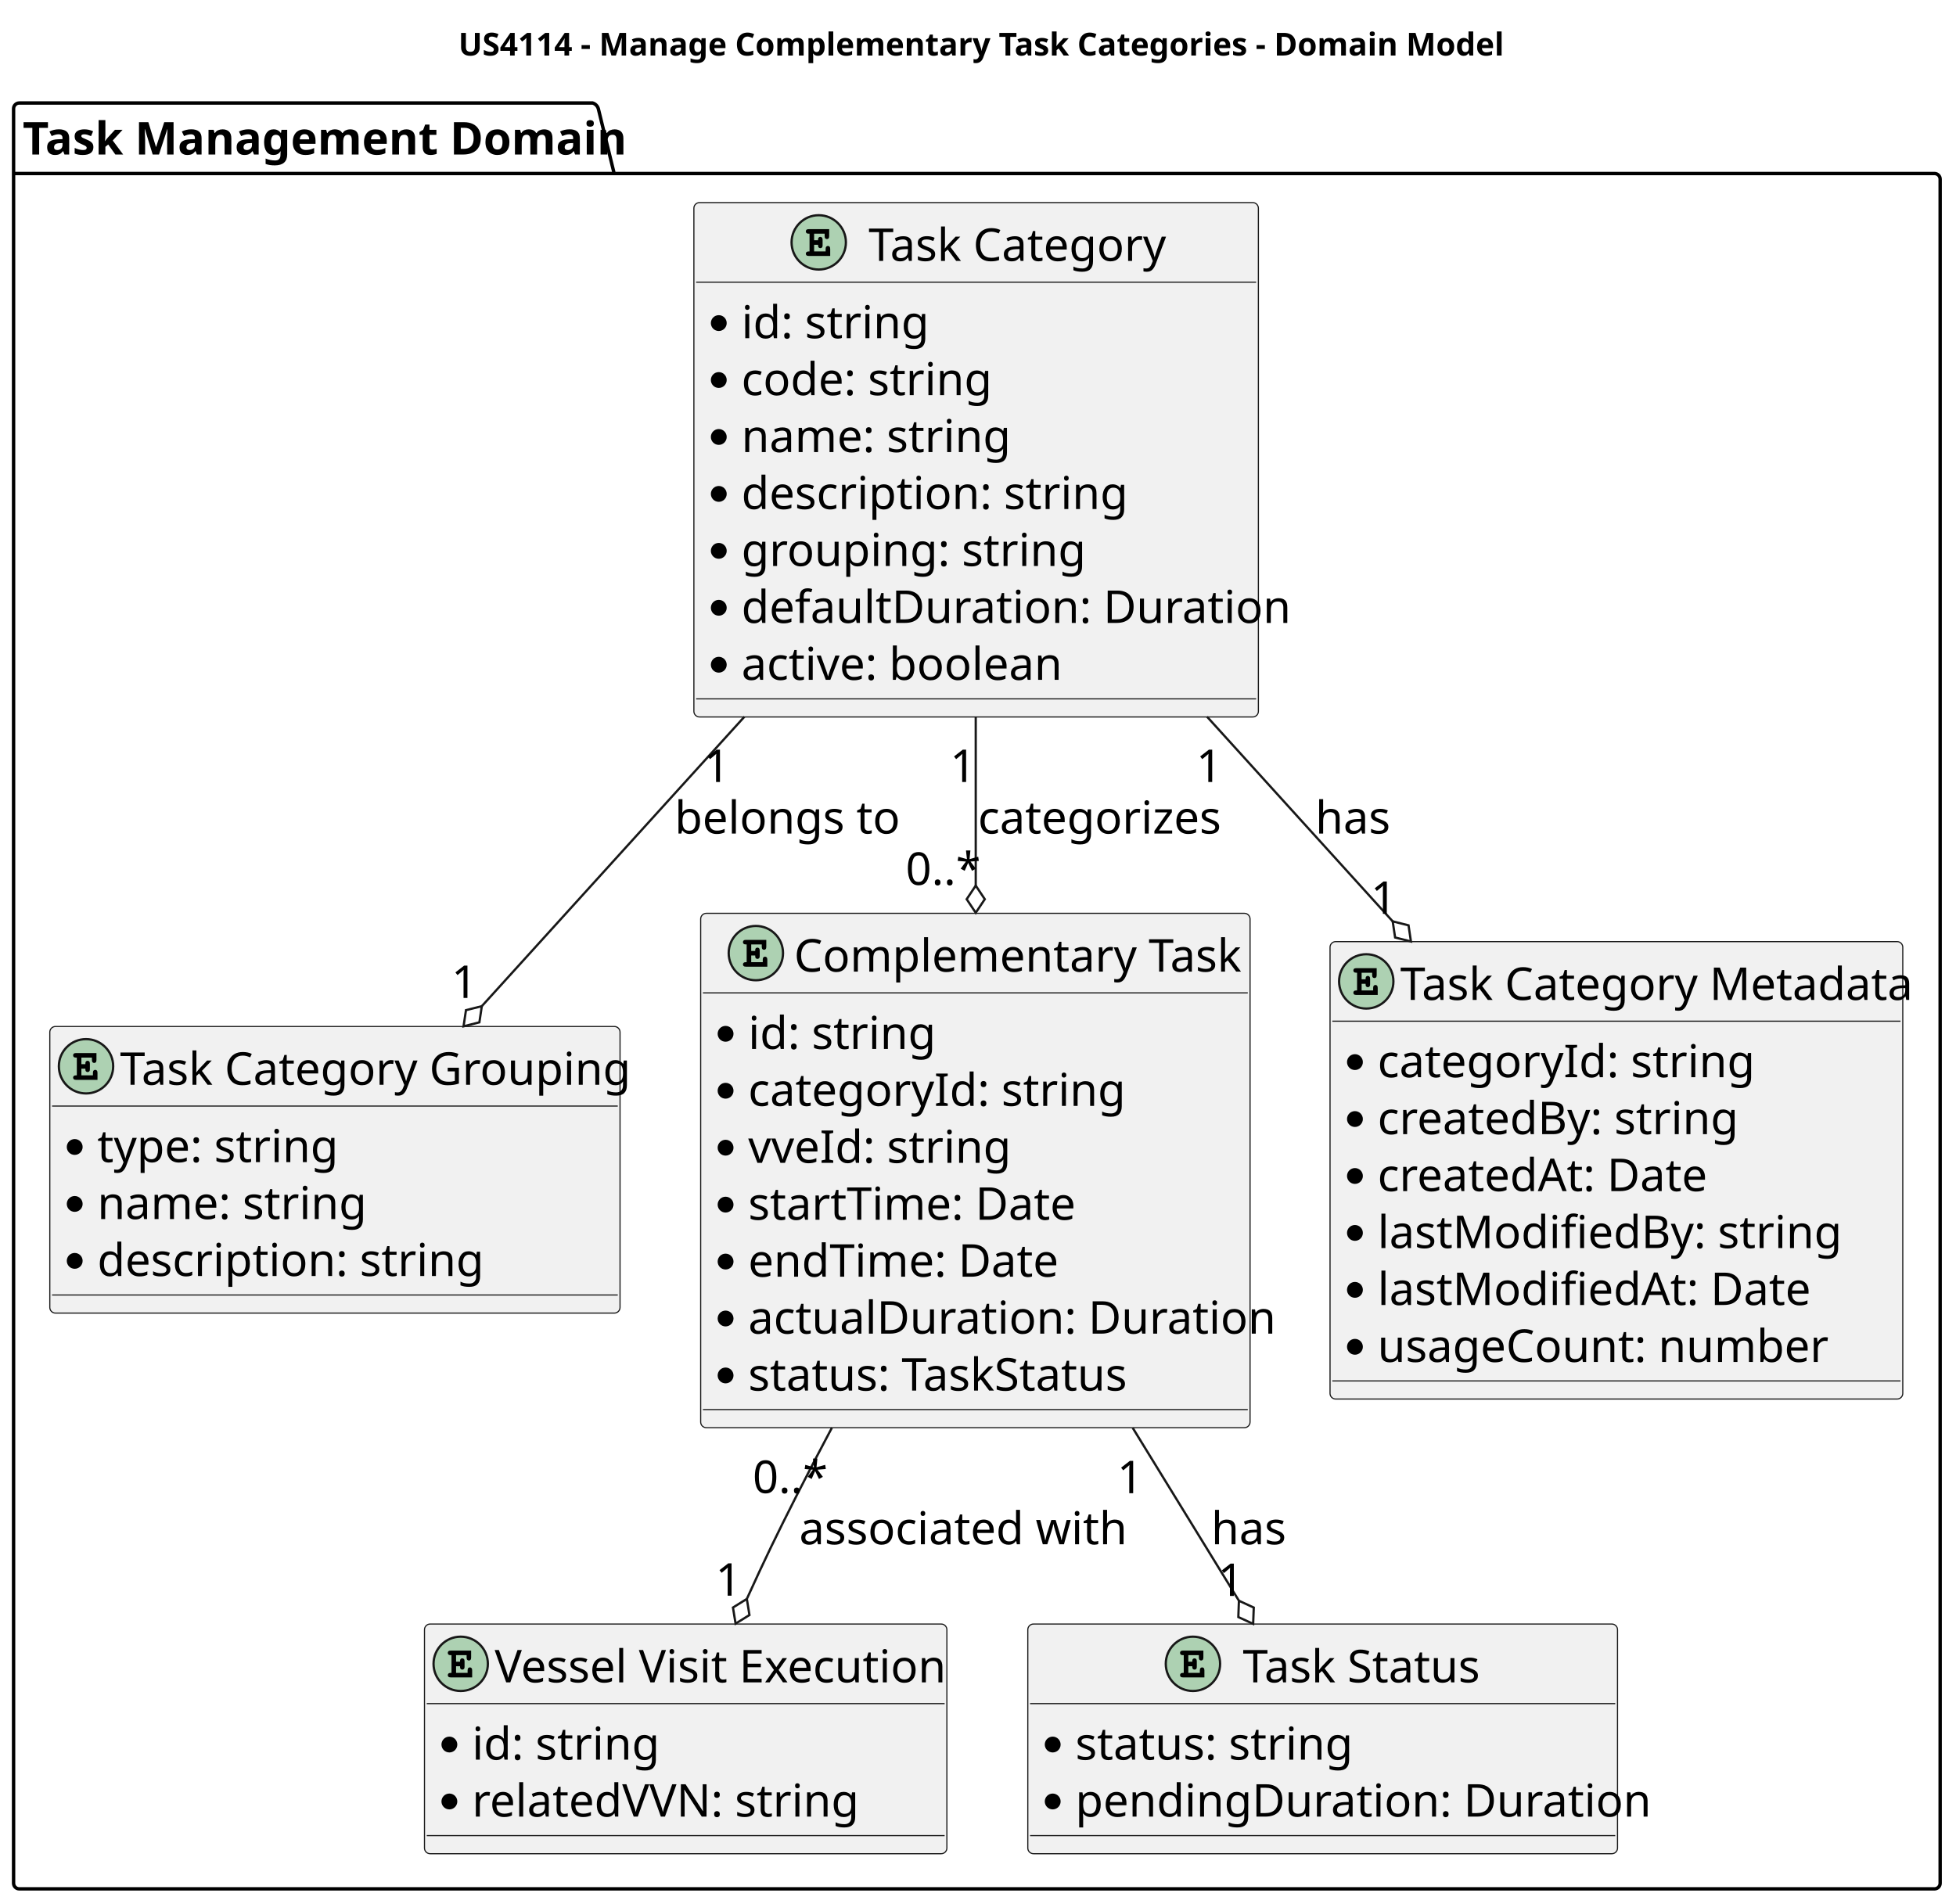
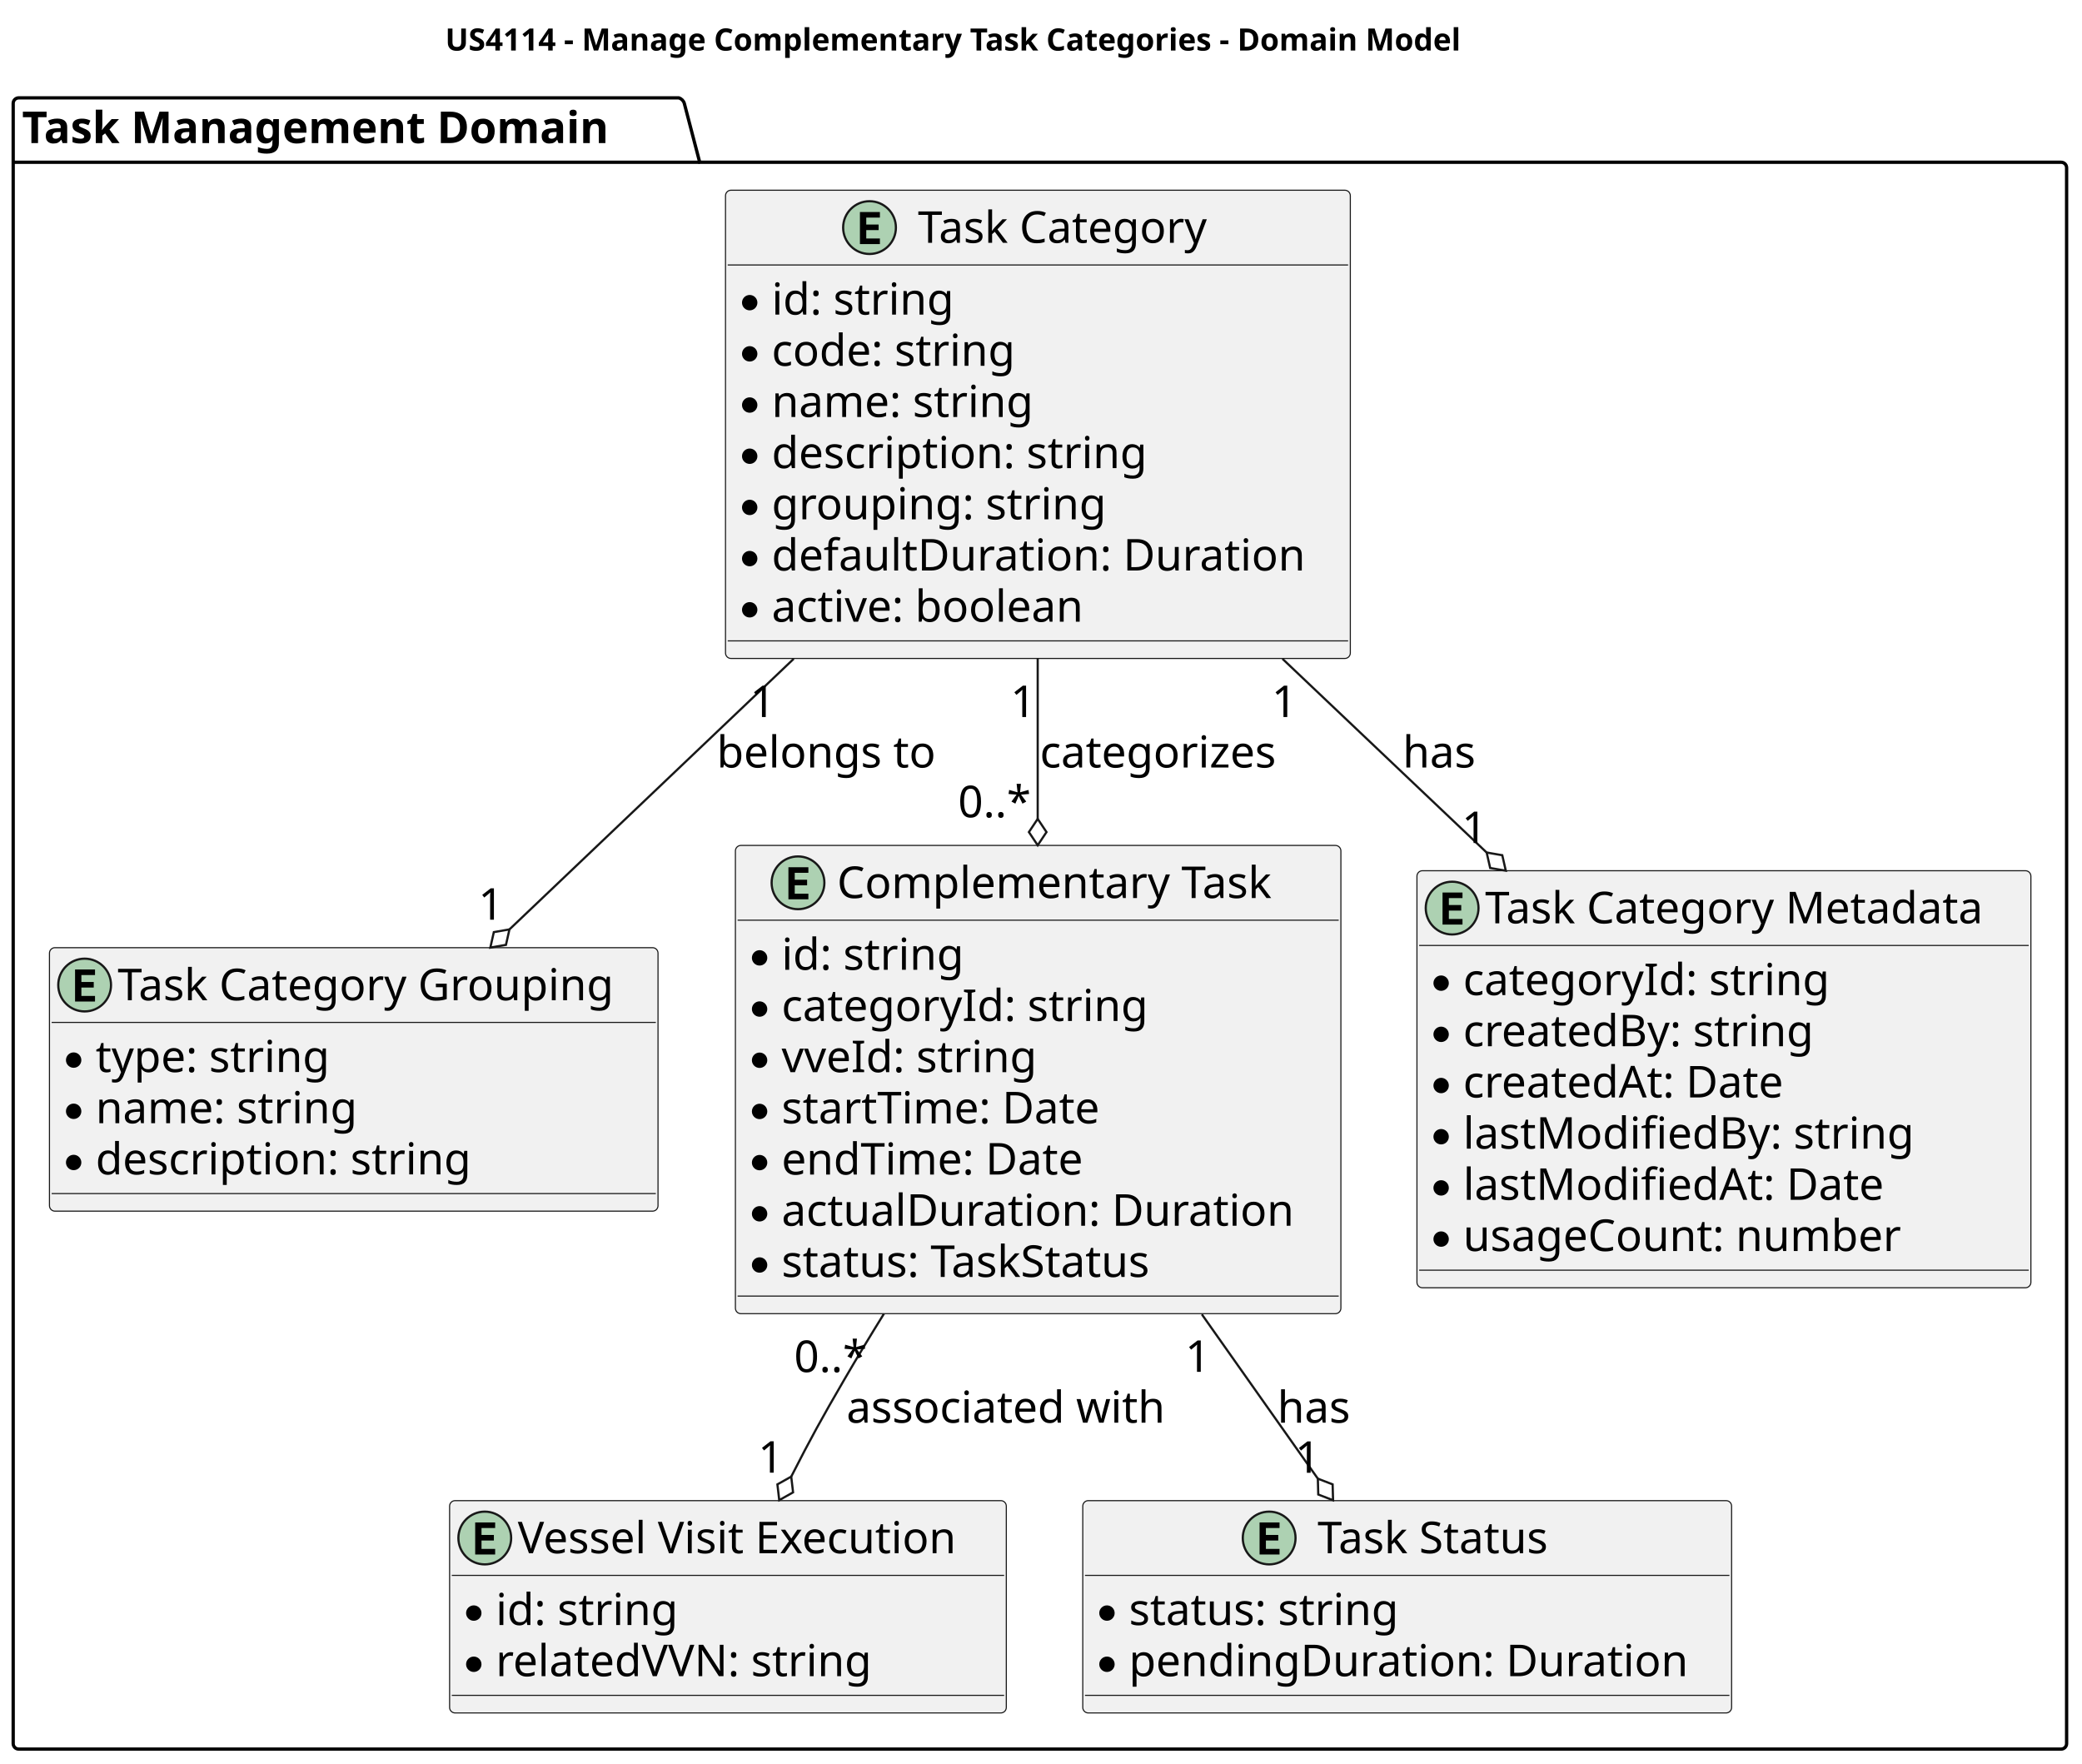
- <svg xmlns="http://www.w3.org/2000/svg" contentStyleType="text/css" data-diagram-type="CLASS" height="841px" preserveAspectRatio="none" style="width:864px;height:841px;background:#FFFFFF;" version="1.1" viewBox="0 0 864 841" width="864px" zoomAndPan="magnify">
+ <svg xmlns="http://www.w3.org/2000/svg" contentStyleType="text/css" data-diagram-type="CLASS" height="802px" preserveAspectRatio="none" style="width:947px;height:802px;background:#FFFFFF;" version="1.1" viewBox="0 0 947 802" width="947px" zoomAndPan="magnify">
  <defs />
  <g>
-     <text fill="#000000" font-family="sans-serif" font-size="14" font-weight="bold" lengthAdjust="spacing" textLength="445.013" x="202.494" y="24.533">US4114 - Manage Complementary Task Categories - Domain Model</text>
+     <text fill="#000000" font-family="sans-serif" font-size="14" font-weight="bold" lengthAdjust="spacing" textLength="527.981" x="202.51" y="22.995">US4114 - Manage Complementary Task Categories - Domain Model</text>
    <g class="cluster" data-entity="Task Management Domain" data-source-line="3" data-uid="ent0002" id="cluster_Task Management Domain">
-       <path d="M8.5,45.504 L261.785,45.504 A3.75,3.75 0 0 1 264.285,48.004 L271.285,76.66 L854.5,76.66 A2.5,2.5 0 0 1 857,79.16 L857,832.004 A2.5,2.5 0 0 1 854.5,834.504 L8.5,834.504 A2.5,2.5 0 0 1 6,832.004 L6,48.004 A2.5,2.5 0 0 1 8.5,45.504" fill="none" style="stroke:#000000;stroke-width:1.5;" />
-       <line style="stroke:#000000;stroke-width:1.5;" x1="6" x2="271.285" y1="76.66" y2="76.66" />
-       <text fill="#000000" font-family="sans-serif" font-size="20" font-weight="bold" lengthAdjust="spacing" textLength="252.285" x="10" y="68.266">Task Management Domain</text>
+       <path d="M8.5,44.514 L308.758,44.514 A3.75,3.75 0 0 1 311.258,47.014 L318.258,73.795 L937.5,73.795 A2.5,2.5 0 0 1 940,76.295 L940,793.014 A2.5,2.5 0 0 1 937.5,795.514 L8.5,795.514 A2.5,2.5 0 0 1 6,793.014 L6,47.014 A2.5,2.5 0 0 1 8.5,44.514" fill="none" style="stroke:#000000;stroke-width:1.5;" />
+       <line style="stroke:#000000;stroke-width:1.5;" x1="6" x2="318.258" y1="73.795" y2="73.795" />
+       <text fill="#000000" font-family="sans-serif" font-size="20" font-weight="bold" lengthAdjust="spacing" textLength="299.258" x="10" y="65.078">Task Management Domain</text>
    </g>
    <g class="entity" data-entity="TaskCat" data-source-line="4" data-uid="ent0003" id="entity_TaskCat">
-       <rect fill="#F1F1F1" height="227.25" rx="2.5" ry="2.5" style="stroke:#181818;stroke-width:0.5;" width="249.353" x="306.5" y="89.504" />
-       <ellipse cx="361.652" cy="107.082" fill="#ADD1B2" rx="12" ry="12" style="stroke:#181818;stroke-width:1;" />
-       <path d="M359.606,108.144 L359.606,111.082 L364.699,111.082 L364.699,109.988 Q364.699,109.269 364.981,108.973 Q365.262,108.66 365.715,108.66 Q366.152,108.66 366.434,108.973 Q366.715,109.269 366.715,109.988 L366.715,113.082 L357.277,113.082 Q356.559,113.082 356.246,112.801 Q355.949,112.519 355.949,112.082 Q355.949,111.629 356.262,111.363 Q356.574,111.082 357.277,111.082 L357.59,111.082 L357.59,103.254 L357.277,103.254 Q356.559,103.254 356.246,102.973 Q355.949,102.691 355.949,102.238 Q355.949,101.785 356.246,101.519 Q356.559,101.238 357.277,101.238 L366.262,101.238 L366.262,104.285 Q366.262,105.004 365.981,105.316 Q365.715,105.613 365.277,105.613 Q364.824,105.613 364.543,105.316 Q364.262,105.019 364.262,104.285 L364.262,103.254 L359.606,103.254 L359.606,106.144 L361.356,106.144 Q361.356,105.363 361.496,105.129 Q361.809,104.66 362.356,104.66 Q362.809,104.66 363.074,104.973 Q363.356,105.269 363.356,105.988 L363.356,108.301 Q363.356,108.957 363.199,109.176 Q362.887,109.629 362.356,109.629 Q361.809,109.629 361.496,109.16 Q361.356,108.926 361.356,108.144 L359.606,108.144 Z " fill="#000000" />
-       <text fill="#000000" font-family="sans-serif" font-size="20" lengthAdjust="spacing" textLength="130.049" x="383.652" y="115.266">Task Category</text>
-       <line style="stroke:#181818;stroke-width:0.5;" x1="307.5" x2="554.854" y1="124.66" y2="124.66" />
-       <ellipse cx="317.5" cy="142.738" fill="#000000" rx="3" ry="3" style="stroke:#000000;stroke-width:1;" />
-       <text fill="#000000" font-family="sans-serif" font-size="20" lengthAdjust="spacing" textLength="75.586" x="327.5" y="149.422">id: string</text>
-       <ellipse cx="317.5" cy="167.894" fill="#000000" rx="3" ry="3" style="stroke:#000000;stroke-width:1;" />
-       <text fill="#000000" font-family="sans-serif" font-size="20" lengthAdjust="spacing" textLength="103.389" x="327.5" y="174.578">code: string</text>
-       <ellipse cx="317.5" cy="193.051" fill="#000000" rx="3" ry="3" style="stroke:#000000;stroke-width:1;" />
-       <text fill="#000000" font-family="sans-serif" font-size="20" lengthAdjust="spacing" textLength="110.049" x="327.5" y="199.734">name: string</text>
-       <ellipse cx="317.5" cy="218.207" fill="#000000" rx="3" ry="3" style="stroke:#000000;stroke-width:1;" />
-       <text fill="#000000" font-family="sans-serif" font-size="20" lengthAdjust="spacing" textLength="156.738" x="327.5" y="224.891">description: string</text>
-       <ellipse cx="317.5" cy="243.363" fill="#000000" rx="3" ry="3" style="stroke:#000000;stroke-width:1;" />
-       <text fill="#000000" font-family="sans-serif" font-size="20" lengthAdjust="spacing" textLength="137.861" x="327.5" y="250.047">grouping: string</text>
-       <ellipse cx="317.5" cy="268.519" fill="#000000" rx="3" ry="3" style="stroke:#000000;stroke-width:1;" />
-       <text fill="#000000" font-family="sans-serif" font-size="20" lengthAdjust="spacing" textLength="222.353" x="327.5" y="275.203">defaultDuration: Duration</text>
-       <ellipse cx="317.5" cy="293.676" fill="#000000" rx="3" ry="3" style="stroke:#000000;stroke-width:1;" />
-       <text fill="#000000" font-family="sans-serif" font-size="20" lengthAdjust="spacing" textLength="134.541" x="327.5" y="300.359">active: boolean</text>
-       <line style="stroke:#181818;stroke-width:0.5;" x1="307.5" x2="554.854" y1="308.754" y2="308.754" />
+       <rect fill="#F1F1F1" height="212.969" rx="2.5" ry="2.5" style="stroke:#181818;stroke-width:0.5;" width="284.197" x="330" y="86.514" />
+       <ellipse cx="395.504" cy="103.514" fill="#ADD1B2" rx="12" ry="12" style="stroke:#181818;stroke-width:1;" />
+       <path d="M400.223,111.014 L391.144,111.014 L391.144,96.436 L400.223,96.436 L400.223,98.967 L394.019,98.967 L394.019,102.123 L399.644,102.123 L399.644,104.654 L394.019,104.654 L394.019,108.467 L400.223,108.467 L400.223,111.014 Z " fill="#000000" />
+       <text fill="#000000" font-family="sans-serif" font-size="20" lengthAdjust="spacing" textLength="144.19" x="417.504" y="110.438">Task Category</text>
+       <line style="stroke:#181818;stroke-width:0.5;" x1="331" x2="613.197" y1="120.514" y2="120.514" />
+       <ellipse cx="341" cy="137.654" fill="#000000" rx="3" ry="3" style="stroke:#000000;stroke-width:1;" />
+       <text fill="#000000" font-family="sans-serif" font-size="20" lengthAdjust="spacing" textLength="88.76" x="351" y="143.078">id: string</text>
+       <ellipse cx="341" cy="160.935" fill="#000000" rx="3" ry="3" style="stroke:#000000;stroke-width:1;" />
+       <text fill="#000000" font-family="sans-serif" font-size="20" lengthAdjust="spacing" textLength="118.74" x="351" y="166.359">code: string</text>
+       <ellipse cx="341" cy="184.217" fill="#000000" rx="3" ry="3" style="stroke:#000000;stroke-width:1;" />
+       <text fill="#000000" font-family="sans-serif" font-size="20" lengthAdjust="spacing" textLength="127.227" x="351" y="189.641">name: string</text>
+       <ellipse cx="341" cy="207.498" fill="#000000" rx="3" ry="3" style="stroke:#000000;stroke-width:1;" />
+       <text fill="#000000" font-family="sans-serif" font-size="20" lengthAdjust="spacing" textLength="181.709" x="351" y="212.922">description: string</text>
+       <ellipse cx="341" cy="230.779" fill="#000000" rx="3" ry="3" style="stroke:#000000;stroke-width:1;" />
+       <text fill="#000000" font-family="sans-serif" font-size="20" lengthAdjust="spacing" textLength="159.961" x="351" y="236.203">grouping: string</text>
+       <ellipse cx="341" cy="254.06" fill="#000000" rx="3" ry="3" style="stroke:#000000;stroke-width:1;" />
+       <text fill="#000000" font-family="sans-serif" font-size="20" lengthAdjust="spacing" textLength="257.197" x="351" y="259.484">defaultDuration: Duration</text>
+       <ellipse cx="341" cy="277.342" fill="#000000" rx="3" ry="3" style="stroke:#000000;stroke-width:1;" />
+       <text fill="#000000" font-family="sans-serif" font-size="20" lengthAdjust="spacing" textLength="153.848" x="351" y="282.766">active: boolean</text>
+       <line style="stroke:#181818;stroke-width:0.5;" x1="331" x2="613.197" y1="291.482" y2="291.482" />
    </g>
    <g class="entity" data-entity="Grouping" data-source-line="14" data-uid="ent0004" id="entity_Grouping">
-       <rect fill="#F1F1F1" height="126.625" rx="2.5" ry="2.5" style="stroke:#181818;stroke-width:0.5;" width="251.881" x="22" y="453.504" />
-       <ellipse cx="38" cy="471.082" fill="#ADD1B2" rx="12" ry="12" style="stroke:#181818;stroke-width:1;" />
-       <path d="M35.953,472.144 L35.953,475.082 L41.047,475.082 L41.047,473.988 Q41.047,473.269 41.328,472.973 Q41.609,472.66 42.062,472.66 Q42.5,472.66 42.781,472.973 Q43.062,473.269 43.062,473.988 L43.062,477.082 L33.625,477.082 Q32.906,477.082 32.594,476.801 Q32.297,476.519 32.297,476.082 Q32.297,475.629 32.609,475.363 Q32.922,475.082 33.625,475.082 L33.938,475.082 L33.938,467.254 L33.625,467.254 Q32.906,467.254 32.594,466.973 Q32.297,466.691 32.297,466.238 Q32.297,465.785 32.594,465.519 Q32.906,465.238 33.625,465.238 L42.609,465.238 L42.609,468.285 Q42.609,469.004 42.328,469.316 Q42.062,469.613 41.625,469.613 Q41.172,469.613 40.891,469.316 Q40.609,469.019 40.609,468.285 L40.609,467.254 L35.953,467.254 L35.953,470.144 L37.703,470.144 Q37.703,469.363 37.844,469.129 Q38.156,468.66 38.703,468.66 Q39.156,468.66 39.422,468.973 Q39.703,469.269 39.703,469.988 L39.703,472.301 Q39.703,472.957 39.547,473.176 Q39.234,473.629 38.703,473.629 Q38.156,473.629 37.844,473.16 Q37.703,472.926 37.703,472.144 L35.953,472.144 Z " fill="#000000" />
-       <text fill="#000000" font-family="sans-serif" font-size="20" lengthAdjust="spacing" textLength="217.881" x="53" y="479.266">Task Category Grouping</text>
-       <line style="stroke:#181818;stroke-width:0.5;" x1="23" x2="272.881" y1="488.66" y2="488.66" />
-       <ellipse cx="33" cy="506.738" fill="#000000" rx="3" ry="3" style="stroke:#000000;stroke-width:1;" />
-       <text fill="#000000" font-family="sans-serif" font-size="20" lengthAdjust="spacing" textLength="97.822" x="43" y="513.422">type: string</text>
-       <ellipse cx="33" cy="531.894" fill="#000000" rx="3" ry="3" style="stroke:#000000;stroke-width:1;" />
-       <text fill="#000000" font-family="sans-serif" font-size="20" lengthAdjust="spacing" textLength="110.049" x="43" y="538.578">name: string</text>
-       <ellipse cx="33" cy="557.051" fill="#000000" rx="3" ry="3" style="stroke:#000000;stroke-width:1;" />
-       <text fill="#000000" font-family="sans-serif" font-size="20" lengthAdjust="spacing" textLength="156.738" x="43" y="563.734">description: string</text>
-       <line style="stroke:#181818;stroke-width:0.5;" x1="23" x2="272.881" y1="572.129" y2="572.129" />
+       <rect fill="#F1F1F1" height="119.844" rx="2.5" ry="2.5" style="stroke:#181818;stroke-width:0.5;" width="276.803" x="22.5" y="431.014" />
+       <ellipse cx="38.5" cy="448.014" fill="#ADD1B2" rx="12" ry="12" style="stroke:#181818;stroke-width:1;" />
+       <path d="M43.219,455.514 L34.141,455.514 L34.141,440.935 L43.219,440.935 L43.219,443.467 L37.016,443.467 L37.016,446.623 L42.641,446.623 L42.641,449.154 L37.016,449.154 L37.016,452.967 L43.219,452.967 L43.219,455.514 Z " fill="#000000" />
+       <text fill="#000000" font-family="sans-serif" font-size="20" lengthAdjust="spacing" textLength="242.803" x="53.5" y="454.938">Task Category Grouping</text>
+       <line style="stroke:#181818;stroke-width:0.5;" x1="23.5" x2="298.303" y1="465.014" y2="465.014" />
+       <ellipse cx="33.5" cy="482.154" fill="#000000" rx="3" ry="3" style="stroke:#000000;stroke-width:1;" />
+       <text fill="#000000" font-family="sans-serif" font-size="20" lengthAdjust="spacing" textLength="115.186" x="43.5" y="487.578">type: string</text>
+       <ellipse cx="33.5" cy="505.435" fill="#000000" rx="3" ry="3" style="stroke:#000000;stroke-width:1;" />
+       <text fill="#000000" font-family="sans-serif" font-size="20" lengthAdjust="spacing" textLength="127.227" x="43.5" y="510.859">name: string</text>
+       <ellipse cx="33.5" cy="528.717" fill="#000000" rx="3" ry="3" style="stroke:#000000;stroke-width:1;" />
+       <text fill="#000000" font-family="sans-serif" font-size="20" lengthAdjust="spacing" textLength="181.709" x="43.5" y="534.141">description: string</text>
+       <line style="stroke:#181818;stroke-width:0.5;" x1="23.5" x2="298.303" y1="542.857" y2="542.857" />
    </g>
    <g class="entity" data-entity="CompTask" data-source-line="20" data-uid="ent0005" id="entity_CompTask">
-       <rect fill="#F1F1F1" height="227.25" rx="2.5" ry="2.5" style="stroke:#181818;stroke-width:0.5;" width="242.674" x="309.5" y="403.504" />
-       <ellipse cx="333.877" cy="421.082" fill="#ADD1B2" rx="12" ry="12" style="stroke:#181818;stroke-width:1;" />
-       <path d="M331.83,422.144 L331.83,425.082 L336.924,425.082 L336.924,423.988 Q336.924,423.269 337.205,422.973 Q337.486,422.66 337.939,422.66 Q338.377,422.66 338.658,422.973 Q338.939,423.269 338.939,423.988 L338.939,427.082 L329.502,427.082 Q328.783,427.082 328.471,426.801 Q328.174,426.519 328.174,426.082 Q328.174,425.629 328.486,425.363 Q328.799,425.082 329.502,425.082 L329.814,425.082 L329.814,417.254 L329.502,417.254 Q328.783,417.254 328.471,416.973 Q328.174,416.691 328.174,416.238 Q328.174,415.785 328.471,415.519 Q328.783,415.238 329.502,415.238 L338.486,415.238 L338.486,418.285 Q338.486,419.004 338.205,419.316 Q337.939,419.613 337.502,419.613 Q337.049,419.613 336.767,419.316 Q336.486,419.019 336.486,418.285 L336.486,417.254 L331.83,417.254 L331.83,420.144 L333.58,420.144 Q333.58,419.363 333.721,419.129 Q334.033,418.66 334.58,418.66 Q335.033,418.66 335.299,418.973 Q335.58,419.269 335.58,419.988 L335.58,422.301 Q335.58,422.957 335.424,423.176 Q335.111,423.629 334.58,423.629 Q334.033,423.629 333.721,423.16 Q333.58,422.926 333.58,422.144 L331.83,422.144 Z " fill="#000000" />
-       <text fill="#000000" font-family="sans-serif" font-size="20" lengthAdjust="spacing" textLength="190.059" x="350.738" y="429.266">Complementary Task</text>
-       <line style="stroke:#181818;stroke-width:0.5;" x1="310.5" x2="551.174" y1="438.66" y2="438.66" />
-       <ellipse cx="320.5" cy="456.738" fill="#000000" rx="3" ry="3" style="stroke:#000000;stroke-width:1;" />
-       <text fill="#000000" font-family="sans-serif" font-size="20" lengthAdjust="spacing" textLength="75.586" x="330.5" y="463.422">id: string</text>
-       <ellipse cx="320.5" cy="481.894" fill="#000000" rx="3" ry="3" style="stroke:#000000;stroke-width:1;" />
-       <text fill="#000000" font-family="sans-serif" font-size="20" lengthAdjust="spacing" textLength="153.408" x="330.5" y="488.578">categoryId: string</text>
-       <ellipse cx="320.5" cy="507.051" fill="#000000" rx="3" ry="3" style="stroke:#000000;stroke-width:1;" />
-       <text fill="#000000" font-family="sans-serif" font-size="20" lengthAdjust="spacing" textLength="107.822" x="330.5" y="513.734">vveId: string</text>
-       <ellipse cx="320.5" cy="532.207" fill="#000000" rx="3" ry="3" style="stroke:#000000;stroke-width:1;" />
-       <text fill="#000000" font-family="sans-serif" font-size="20" lengthAdjust="spacing" textLength="136.699" x="330.5" y="538.891">startTime: Date</text>
-       <ellipse cx="320.5" cy="557.363" fill="#000000" rx="3" ry="3" style="stroke:#000000;stroke-width:1;" />
-       <text fill="#000000" font-family="sans-serif" font-size="20" lengthAdjust="spacing" textLength="131.172" x="330.5" y="564.047">endTime: Date</text>
-       <ellipse cx="320.5" cy="582.519" fill="#000000" rx="3" ry="3" style="stroke:#000000;stroke-width:1;" />
-       <text fill="#000000" font-family="sans-serif" font-size="20" lengthAdjust="spacing" textLength="215.674" x="330.5" y="589.203">actualDuration: Duration</text>
-       <ellipse cx="320.5" cy="607.676" fill="#000000" rx="3" ry="3" style="stroke:#000000;stroke-width:1;" />
-       <text fill="#000000" font-family="sans-serif" font-size="20" lengthAdjust="spacing" textLength="164.512" x="330.5" y="614.359">status: TaskStatus</text>
-       <line style="stroke:#181818;stroke-width:0.5;" x1="310.5" x2="551.174" y1="622.754" y2="622.754" />
+       <rect fill="#F1F1F1" height="212.969" rx="2.5" ry="2.5" style="stroke:#181818;stroke-width:0.5;" width="275.408" x="334.5" y="384.514" />
+       <ellipse cx="362.973" cy="401.514" fill="#ADD1B2" rx="12" ry="12" style="stroke:#181818;stroke-width:1;" />
+       <path d="M367.691,409.014 L358.613,409.014 L358.613,394.435 L367.691,394.435 L367.691,396.967 L361.488,396.967 L361.488,400.123 L367.113,400.123 L367.113,402.654 L361.488,402.654 L361.488,406.467 L367.691,406.467 L367.691,409.014 Z " fill="#000000" />
+       <text fill="#000000" font-family="sans-serif" font-size="20" lengthAdjust="spacing" textLength="213.691" x="380.744" y="408.438">Complementary Task</text>
+       <line style="stroke:#181818;stroke-width:0.5;" x1="335.5" x2="608.908" y1="418.514" y2="418.514" />
+       <ellipse cx="345.5" cy="435.654" fill="#000000" rx="3" ry="3" style="stroke:#000000;stroke-width:1;" />
+       <text fill="#000000" font-family="sans-serif" font-size="20" lengthAdjust="spacing" textLength="88.76" x="355.5" y="441.078">id: string</text>
+       <ellipse cx="345.5" cy="458.935" fill="#000000" rx="3" ry="3" style="stroke:#000000;stroke-width:1;" />
+       <text fill="#000000" font-family="sans-serif" font-size="20" lengthAdjust="spacing" textLength="177.49" x="355.5" y="464.359">categoryId: string</text>
+       <ellipse cx="345.5" cy="482.217" fill="#000000" rx="3" ry="3" style="stroke:#000000;stroke-width:1;" />
+       <text fill="#000000" font-family="sans-serif" font-size="20" lengthAdjust="spacing" textLength="125.078" x="355.5" y="487.641">vveId: string</text>
+       <ellipse cx="345.5" cy="505.498" fill="#000000" rx="3" ry="3" style="stroke:#000000;stroke-width:1;" />
+       <text fill="#000000" font-family="sans-serif" font-size="20" lengthAdjust="spacing" textLength="157.041" x="355.5" y="510.922">startTime: Date</text>
+       <ellipse cx="345.5" cy="528.779" fill="#000000" rx="3" ry="3" style="stroke:#000000;stroke-width:1;" />
+       <text fill="#000000" font-family="sans-serif" font-size="20" lengthAdjust="spacing" textLength="148.135" x="355.5" y="534.203">endTime: Date</text>
+       <ellipse cx="345.5" cy="552.061" fill="#000000" rx="3" ry="3" style="stroke:#000000;stroke-width:1;" />
+       <text fill="#000000" font-family="sans-serif" font-size="20" lengthAdjust="spacing" textLength="248.408" x="355.5" y="557.484">actualDuration: Duration</text>
+       <ellipse cx="345.5" cy="575.342" fill="#000000" rx="3" ry="3" style="stroke:#000000;stroke-width:1;" />
+       <text fill="#000000" font-family="sans-serif" font-size="20" lengthAdjust="spacing" textLength="184.756" x="355.5" y="580.766">status: TaskStatus</text>
+       <line style="stroke:#181818;stroke-width:0.5;" x1="335.5" x2="608.908" y1="589.482" y2="589.482" />
    </g>
    <g class="entity" data-entity="VVE" data-source-line="30" data-uid="ent0006" id="entity_VVE">
-       <rect fill="#F1F1F1" height="101.469" rx="2.5" ry="2.5" style="stroke:#181818;stroke-width:0.5;" width="230.758" x="187.5" y="717.504" />
-       <ellipse cx="203.5" cy="735.082" fill="#ADD1B2" rx="12" ry="12" style="stroke:#181818;stroke-width:1;" />
-       <path d="M201.453,736.144 L201.453,739.082 L206.547,739.082 L206.547,737.988 Q206.547,737.269 206.828,736.973 Q207.109,736.66 207.562,736.66 Q208,736.66 208.281,736.973 Q208.562,737.269 208.562,737.988 L208.562,741.082 L199.125,741.082 Q198.406,741.082 198.094,740.801 Q197.797,740.519 197.797,740.082 Q197.797,739.629 198.109,739.363 Q198.422,739.082 199.125,739.082 L199.438,739.082 L199.438,731.254 L199.125,731.254 Q198.406,731.254 198.094,730.973 Q197.797,730.691 197.797,730.238 Q197.797,729.785 198.094,729.519 Q198.406,729.238 199.125,729.238 L208.109,729.238 L208.109,732.285 Q208.109,733.004 207.828,733.316 Q207.562,733.613 207.125,733.613 Q206.672,733.613 206.391,733.316 Q206.109,733.019 206.109,732.285 L206.109,731.254 L201.453,731.254 L201.453,734.144 L203.203,734.144 Q203.203,733.363 203.344,733.129 Q203.656,732.66 204.203,732.66 Q204.656,732.66 204.922,732.973 Q205.203,733.269 205.203,733.988 L205.203,736.301 Q205.203,736.957 205.047,737.176 Q204.734,737.629 204.203,737.629 Q203.656,737.629 203.344,737.16 Q203.203,736.926 203.203,736.144 L201.453,736.144 Z " fill="#000000" />
-       <text fill="#000000" font-family="sans-serif" font-size="20" lengthAdjust="spacing" textLength="196.758" x="218.5" y="743.266">Vessel Visit Execution</text>
-       <line style="stroke:#181818;stroke-width:0.5;" x1="188.5" x2="417.258" y1="752.66" y2="752.66" />
-       <ellipse cx="198.5" cy="770.738" fill="#000000" rx="3" ry="3" style="stroke:#000000;stroke-width:1;" />
-       <text fill="#000000" font-family="sans-serif" font-size="20" lengthAdjust="spacing" textLength="75.586" x="208.5" y="777.422">id: string</text>
-       <ellipse cx="198.5" cy="795.894" fill="#000000" rx="3" ry="3" style="stroke:#000000;stroke-width:1;" />
-       <text fill="#000000" font-family="sans-serif" font-size="20" lengthAdjust="spacing" textLength="162.295" x="208.5" y="802.578">relatedVVN: string</text>
-       <line style="stroke:#181818;stroke-width:0.5;" x1="188.5" x2="417.258" y1="810.973" y2="810.973" />
+       <rect fill="#F1F1F1" height="96.562" rx="2.5" ry="2.5" style="stroke:#181818;stroke-width:0.5;" width="253.219" x="204.5" y="682.514" />
+       <ellipse cx="220.5" cy="699.514" fill="#ADD1B2" rx="12" ry="12" style="stroke:#181818;stroke-width:1;" />
+       <path d="M225.219,707.014 L216.141,707.014 L216.141,692.436 L225.219,692.436 L225.219,694.967 L219.016,694.967 L219.016,698.123 L224.641,698.123 L224.641,700.654 L219.016,700.654 L219.016,704.467 L225.219,704.467 L225.219,707.014 Z " fill="#000000" />
+       <text fill="#000000" font-family="sans-serif" font-size="20" lengthAdjust="spacing" textLength="219.219" x="235.5" y="706.438">Vessel Visit Execution</text>
+       <line style="stroke:#181818;stroke-width:0.5;" x1="205.5" x2="456.719" y1="716.514" y2="716.514" />
+       <ellipse cx="215.5" cy="733.654" fill="#000000" rx="3" ry="3" style="stroke:#000000;stroke-width:1;" />
+       <text fill="#000000" font-family="sans-serif" font-size="20" lengthAdjust="spacing" textLength="88.76" x="225.5" y="739.078">id: string</text>
+       <ellipse cx="215.5" cy="756.936" fill="#000000" rx="3" ry="3" style="stroke:#000000;stroke-width:1;" />
+       <text fill="#000000" font-family="sans-serif" font-size="20" lengthAdjust="spacing" textLength="184.014" x="225.5" y="762.359">relatedVVN: string</text>
+       <line style="stroke:#181818;stroke-width:0.5;" x1="205.5" x2="456.719" y1="771.076" y2="771.076" />
    </g>
    <g class="entity" data-entity="Meta" data-source-line="35" data-uid="ent0007" id="entity_Meta">
-       <rect fill="#F1F1F1" height="202.094" rx="2.5" ry="2.5" style="stroke:#181818;stroke-width:0.5;" width="252.994" x="587.5" y="416.004" />
-       <ellipse cx="603.5" cy="433.582" fill="#ADD1B2" rx="12" ry="12" style="stroke:#181818;stroke-width:1;" />
-       <path d="M601.453,434.644 L601.453,437.582 L606.547,437.582 L606.547,436.488 Q606.547,435.769 606.828,435.473 Q607.109,435.16 607.562,435.16 Q608,435.16 608.281,435.473 Q608.562,435.769 608.562,436.488 L608.562,439.582 L599.125,439.582 Q598.406,439.582 598.094,439.301 Q597.797,439.019 597.797,438.582 Q597.797,438.129 598.109,437.863 Q598.422,437.582 599.125,437.582 L599.438,437.582 L599.438,429.754 L599.125,429.754 Q598.406,429.754 598.094,429.473 Q597.797,429.191 597.797,428.738 Q597.797,428.285 598.094,428.019 Q598.406,427.738 599.125,427.738 L608.109,427.738 L608.109,430.785 Q608.109,431.504 607.828,431.816 Q607.562,432.113 607.125,432.113 Q606.672,432.113 606.391,431.816 Q606.109,431.519 606.109,430.785 L606.109,429.754 L601.453,429.754 L601.453,432.644 L603.203,432.644 Q603.203,431.863 603.344,431.629 Q603.656,431.16 604.203,431.16 Q604.656,431.16 604.922,431.473 Q605.203,431.769 605.203,432.488 L605.203,434.801 Q605.203,435.457 605.047,435.676 Q604.734,436.129 604.203,436.129 Q603.656,436.129 603.344,435.66 Q603.203,435.426 603.203,434.644 L601.453,434.644 Z " fill="#000000" />
-       <text fill="#000000" font-family="sans-serif" font-size="20" lengthAdjust="spacing" textLength="218.994" x="618.5" y="441.766">Task Category Metadata</text>
-       <line style="stroke:#181818;stroke-width:0.5;" x1="588.5" x2="839.494" y1="451.16" y2="451.16" />
-       <ellipse cx="598.5" cy="469.238" fill="#000000" rx="3" ry="3" style="stroke:#000000;stroke-width:1;" />
-       <text fill="#000000" font-family="sans-serif" font-size="20" lengthAdjust="spacing" textLength="153.408" x="608.5" y="475.922">categoryId: string</text>
-       <ellipse cx="598.5" cy="494.394" fill="#000000" rx="3" ry="3" style="stroke:#000000;stroke-width:1;" />
-       <text fill="#000000" font-family="sans-serif" font-size="20" lengthAdjust="spacing" textLength="150.068" x="608.5" y="501.078">createdBy: string</text>
-       <ellipse cx="598.5" cy="519.551" fill="#000000" rx="3" ry="3" style="stroke:#000000;stroke-width:1;" />
-       <text fill="#000000" font-family="sans-serif" font-size="20" lengthAdjust="spacing" textLength="138.965" x="608.5" y="526.234">createdAt: Date</text>
-       <ellipse cx="598.5" cy="544.707" fill="#000000" rx="3" ry="3" style="stroke:#000000;stroke-width:1;" />
-       <text fill="#000000" font-family="sans-serif" font-size="20" lengthAdjust="spacing" textLength="190.078" x="608.5" y="551.391">lastModifiedBy: string</text>
-       <ellipse cx="598.5" cy="569.863" fill="#000000" rx="3" ry="3" style="stroke:#000000;stroke-width:1;" />
-       <text fill="#000000" font-family="sans-serif" font-size="20" lengthAdjust="spacing" textLength="178.975" x="608.5" y="576.547">lastModifiedAt: Date</text>
-       <ellipse cx="598.5" cy="595.019" fill="#000000" rx="3" ry="3" style="stroke:#000000;stroke-width:1;" />
-       <text fill="#000000" font-family="sans-serif" font-size="20" lengthAdjust="spacing" textLength="186.787" x="608.5" y="601.703">usageCount: number</text>
-       <line style="stroke:#181818;stroke-width:0.5;" x1="588.5" x2="839.494" y1="610.098" y2="610.098" />
+       <rect fill="#F1F1F1" height="189.688" rx="2.5" ry="2.5" style="stroke:#181818;stroke-width:0.5;" width="279.254" x="644.5" y="396.014" />
+       <ellipse cx="660.5" cy="413.014" fill="#ADD1B2" rx="12" ry="12" style="stroke:#181818;stroke-width:1;" />
+       <path d="M665.219,420.514 L656.141,420.514 L656.141,405.935 L665.219,405.935 L665.219,408.467 L659.016,408.467 L659.016,411.623 L664.641,411.623 L664.641,414.154 L659.016,414.154 L659.016,417.967 L665.219,417.967 L665.219,420.514 Z " fill="#000000" />
+       <text fill="#000000" font-family="sans-serif" font-size="20" lengthAdjust="spacing" textLength="245.254" x="675.5" y="419.938">Task Category Metadata</text>
+       <line style="stroke:#181818;stroke-width:0.5;" x1="645.5" x2="922.754" y1="430.014" y2="430.014" />
+       <ellipse cx="655.5" cy="447.154" fill="#000000" rx="3" ry="3" style="stroke:#000000;stroke-width:1;" />
+       <text fill="#000000" font-family="sans-serif" font-size="20" lengthAdjust="spacing" textLength="177.49" x="665.5" y="452.578">categoryId: string</text>
+       <ellipse cx="655.5" cy="470.435" fill="#000000" rx="3" ry="3" style="stroke:#000000;stroke-width:1;" />
+       <text fill="#000000" font-family="sans-serif" font-size="20" lengthAdjust="spacing" textLength="172.685" x="665.5" y="475.859">createdBy: string</text>
+       <ellipse cx="655.5" cy="493.717" fill="#000000" rx="3" ry="3" style="stroke:#000000;stroke-width:1;" />
+       <text fill="#000000" font-family="sans-serif" font-size="20" lengthAdjust="spacing" textLength="159.043" x="665.5" y="499.141">createdAt: Date</text>
+       <ellipse cx="655.5" cy="516.998" fill="#000000" rx="3" ry="3" style="stroke:#000000;stroke-width:1;" />
+       <text fill="#000000" font-family="sans-serif" font-size="20" lengthAdjust="spacing" textLength="217.481" x="665.5" y="522.422">lastModifiedBy: string</text>
+       <ellipse cx="655.5" cy="540.279" fill="#000000" rx="3" ry="3" style="stroke:#000000;stroke-width:1;" />
+       <text fill="#000000" font-family="sans-serif" font-size="20" lengthAdjust="spacing" textLength="203.838" x="665.5" y="545.703">lastModifiedAt: Date</text>
+       <ellipse cx="655.5" cy="563.561" fill="#000000" rx="3" ry="3" style="stroke:#000000;stroke-width:1;" />
+       <text fill="#000000" font-family="sans-serif" font-size="20" lengthAdjust="spacing" textLength="210.898" x="665.5" y="568.984">usageCount: number</text>
+       <line style="stroke:#181818;stroke-width:0.5;" x1="645.5" x2="922.754" y1="577.701" y2="577.701" />
    </g>
    <g class="entity" data-entity="Status" data-source-line="44" data-uid="ent0008" id="entity_Status">
-       <rect fill="#F1F1F1" height="101.469" rx="2.5" ry="2.5" style="stroke:#181818;stroke-width:0.5;" width="260.486" x="454" y="717.504" />
-       <ellipse cx="526.945" cy="735.082" fill="#ADD1B2" rx="12" ry="12" style="stroke:#181818;stroke-width:1;" />
-       <path d="M524.898,736.144 L524.898,739.082 L529.992,739.082 L529.992,737.988 Q529.992,737.269 530.273,736.973 Q530.555,736.66 531.008,736.66 Q531.445,736.66 531.727,736.973 Q532.008,737.269 532.008,737.988 L532.008,741.082 L522.57,741.082 Q521.852,741.082 521.539,740.801 Q521.242,740.519 521.242,740.082 Q521.242,739.629 521.555,739.363 Q521.867,739.082 522.57,739.082 L522.883,739.082 L522.883,731.254 L522.57,731.254 Q521.852,731.254 521.539,730.973 Q521.242,730.691 521.242,730.238 Q521.242,729.785 521.539,729.519 Q521.852,729.238 522.57,729.238 L531.555,729.238 L531.555,732.285 Q531.555,733.004 531.273,733.316 Q531.008,733.613 530.57,733.613 Q530.117,733.613 529.836,733.316 Q529.555,733.019 529.555,732.285 L529.555,731.254 L524.898,731.254 L524.898,734.144 L526.648,734.144 Q526.648,733.363 526.789,733.129 Q527.102,732.66 527.648,732.66 Q528.102,732.66 528.367,732.973 Q528.648,733.269 528.648,733.988 L528.648,736.301 Q528.648,736.957 528.492,737.176 Q528.18,737.629 527.648,737.629 Q527.102,737.629 526.789,737.16 Q526.648,736.926 526.648,736.144 L524.898,736.144 Z " fill="#000000" />
-       <text fill="#000000" font-family="sans-serif" font-size="20" lengthAdjust="spacing" textLength="105.596" x="548.945" y="743.266">Task Status</text>
-       <line style="stroke:#181818;stroke-width:0.5;" x1="455" x2="713.486" y1="752.66" y2="752.66" />
-       <ellipse cx="465" cy="770.738" fill="#000000" rx="3" ry="3" style="stroke:#000000;stroke-width:1;" />
-       <text fill="#000000" font-family="sans-serif" font-size="20" lengthAdjust="spacing" textLength="113.379" x="475" y="777.422">status: string</text>
-       <ellipse cx="465" cy="795.894" fill="#000000" rx="3" ry="3" style="stroke:#000000;stroke-width:1;" />
-       <text fill="#000000" font-family="sans-serif" font-size="20" lengthAdjust="spacing" textLength="233.486" x="475" y="802.578">pendingDuration: Duration</text>
-       <line style="stroke:#181818;stroke-width:0.5;" x1="455" x2="713.486" y1="810.973" y2="810.973" />
+       <rect fill="#F1F1F1" height="96.562" rx="2.5" ry="2.5" style="stroke:#181818;stroke-width:0.5;" width="295.125" x="492.5" y="682.514" />
+       <ellipse cx="577.281" cy="699.514" fill="#ADD1B2" rx="12" ry="12" style="stroke:#181818;stroke-width:1;" />
+       <path d="M582,707.014 L572.922,707.014 L572.922,692.436 L582,692.436 L582,694.967 L575.797,694.967 L575.797,698.123 L581.422,698.123 L581.422,700.654 L575.797,700.654 L575.797,704.467 L582,704.467 L582,707.014 Z " fill="#000000" />
+       <text fill="#000000" font-family="sans-serif" font-size="20" lengthAdjust="spacing" textLength="116.562" x="599.281" y="706.438">Task Status</text>
+       <line style="stroke:#181818;stroke-width:0.5;" x1="493.5" x2="786.625" y1="716.514" y2="716.514" />
+       <ellipse cx="503.5" cy="733.654" fill="#000000" rx="3" ry="3" style="stroke:#000000;stroke-width:1;" />
+       <text fill="#000000" font-family="sans-serif" font-size="20" lengthAdjust="spacing" textLength="131.963" x="513.5" y="739.078">status: string</text>
+       <ellipse cx="503.5" cy="756.936" fill="#000000" rx="3" ry="3" style="stroke:#000000;stroke-width:1;" />
+       <text fill="#000000" font-family="sans-serif" font-size="20" lengthAdjust="spacing" textLength="268.125" x="513.5" y="762.359">pendingDuration: Duration</text>
+       <line style="stroke:#181818;stroke-width:0.5;" x1="493.5" x2="786.625" y1="771.076" y2="771.076" />
    </g>
    <g class="link" data-entity-1="TaskCat" data-entity-2="Grouping" data-source-line="50" data-uid="lnk9" id="link_TaskCat_Grouping">
-       <path codeLine="50" d="M328.83,316.644 C287.03,362.724 248.322,405.395 212.822,444.535" fill="none" id="TaskCat-to-Grouping" style="stroke:#181818;stroke-width:1;" />
-       <polygon fill="none" points="204.76,453.424,211.754,451.667,212.822,444.535,205.828,446.292,204.76,453.424" style="stroke:#181818;stroke-width:1;" />
-       <text fill="#000000" font-family="sans-serif" font-size="20" lengthAdjust="spacing" textLength="92.295" x="298" y="368.266">belongs to</text>
-       <text fill="#000000" font-family="sans-serif" font-size="20" lengthAdjust="spacing" textLength="11.123" x="310.925" y="345.483">1</text>
-       <text fill="#000000" font-family="sans-serif" font-size="20" lengthAdjust="spacing" textLength="11.123" x="199.38" y="440.893">1</text>
+       <path codeLine="50" d="M361.04,299.624 C314.64,343.784 271.152,385.18 231.722,422.71" fill="none" id="TaskCat-to-Grouping" style="stroke:#181818;stroke-width:1;" />
+       <polygon fill="none" points="223.03,430.984,230.134,429.744,231.722,422.71,224.618,423.95,223.03,430.984" style="stroke:#181818;stroke-width:1;" />
+       <text fill="#000000" font-family="sans-serif" font-size="20" lengthAdjust="spacing" textLength="105.019" x="326" y="349.078">belongs to</text>
+       <text fill="#000000" font-family="sans-serif" font-size="20" lengthAdjust="spacing" textLength="12.725" x="341.2" y="326.134">1</text>
+       <text fill="#000000" font-family="sans-serif" font-size="20" lengthAdjust="spacing" textLength="12.725" x="217.562" y="418.303">1</text>
    </g>
    <g class="link" data-entity-1="TaskCat" data-entity-2="CompTask" data-source-line="51" data-uid="lnk10" id="link_TaskCat_CompTask">
-       <path codeLine="51" d="M431,316.644 C431,344.834 431,363.074 431,391.264" fill="none" id="TaskCat-to-CompTask" style="stroke:#181818;stroke-width:1;" />
-       <polygon fill="none" points="431,403.264,435,397.264,431,391.264,427,397.264,431,403.264" style="stroke:#181818;stroke-width:1;" />
-       <text fill="#000000" font-family="sans-serif" font-size="20" lengthAdjust="spacing" textLength="102.275" x="432" y="368.266">categorizes</text>
-       <text fill="#000000" font-family="sans-serif" font-size="20" lengthAdjust="spacing" textLength="11.123" x="419.64" y="345.483">1</text>
-       <text fill="#000000" font-family="sans-serif" font-size="20" lengthAdjust="spacing" textLength="30.02" x="400.05" y="390.935">0..*</text>
+       <path codeLine="51" d="M472,299.624 C472,327.184 472,344.884 472,372.444" fill="none" id="TaskCat-to-CompTask" style="stroke:#181818;stroke-width:1;" />
+       <polygon fill="none" points="472,384.444,476,378.444,472,372.444,468,378.444,472,384.444" style="stroke:#181818;stroke-width:1;" />
+       <text fill="#000000" font-family="sans-serif" font-size="20" lengthAdjust="spacing" textLength="115.332" x="473" y="349.078">categorizes</text>
+       <text fill="#000000" font-family="sans-serif" font-size="20" lengthAdjust="spacing" textLength="12.725" x="459.615" y="326.134">1</text>
+       <text fill="#000000" font-family="sans-serif" font-size="20" lengthAdjust="spacing" textLength="35.44" x="435.771" y="371.717">0..*</text>
    </g>
    <g class="link" data-entity-1="CompTask" data-entity-2="VVE" data-source-line="52" data-uid="lnk11" id="link_CompTask_VVE">
-       <path codeLine="52" d="M367.48,630.764 C362.15,640.774 356.92,650.784 352,660.504 C342.71,678.844 338.101,688.362 329.891,706.402" fill="none" id="CompTask-to-VVE" style="stroke:#181818;stroke-width:1;" />
-       <polygon fill="none" points="324.92,717.324,331.046,713.52,329.891,706.402,323.765,710.206,324.92,717.324" style="stroke:#181818;stroke-width:1;" />
-       <text fill="#000000" font-family="sans-serif" font-size="20" lengthAdjust="spacing" textLength="136.738" x="353" y="682.266">associated with</text>
-       <text fill="#000000" font-family="sans-serif" font-size="20" lengthAdjust="spacing" textLength="30.02" x="332.461" y="659.611">0..*</text>
-       <text fill="#000000" font-family="sans-serif" font-size="20" lengthAdjust="spacing" textLength="11.123" x="316.047" y="704.971">1</text>
+       <path codeLine="52" d="M402.05,597.534 C395.82,607.584 389.71,617.694 384,627.514 C373.78,645.094 368.78,654.153 359.89,671.593" fill="none" id="CompTask-to-VVE" style="stroke:#181818;stroke-width:1;" />
+       <polygon fill="none" points="354.44,682.284,360.729,678.755,359.89,671.593,353.601,675.121,354.44,682.284" style="stroke:#181818;stroke-width:1;" />
+       <text fill="#000000" font-family="sans-serif" font-size="20" lengthAdjust="spacing" textLength="155.772" x="385" y="647.078">associated with</text>
+       <text fill="#000000" font-family="sans-serif" font-size="20" lengthAdjust="spacing" textLength="35.44" x="361.175" y="624.038">0..*</text>
+       <text fill="#000000" font-family="sans-serif" font-size="20" lengthAdjust="spacing" textLength="12.725" x="344.817" y="669.803">1</text>
    </g>
    <g class="link" data-entity-1="TaskCat" data-entity-2="Meta" data-source-line="53" data-uid="lnk12" id="link_TaskCat_Meta">
-       <path codeLine="53" d="M533.17,316.644 C562.62,349.114 586.468,375.406 615.178,407.056" fill="none" id="TaskCat-to-Meta" style="stroke:#181818;stroke-width:1;" />
-       <polygon fill="none" points="623.24,415.944,622.172,408.812,615.178,407.056,616.246,414.187,623.24,415.944" style="stroke:#181818;stroke-width:1;" />
-       <text fill="#000000" font-family="sans-serif" font-size="20" lengthAdjust="spacing" textLength="32.246" x="581" y="368.266">has</text>
-       <text fill="#000000" font-family="sans-serif" font-size="20" lengthAdjust="spacing" textLength="11.123" x="528.356" y="345.483">1</text>
-       <text fill="#000000" font-family="sans-serif" font-size="20" lengthAdjust="spacing" textLength="11.123" x="605.476" y="403.723">1</text>
+       <path codeLine="53" d="M583.32,299.624 C616.48,331.084 643.884,357.085 676.204,387.745" fill="none" id="TaskCat-to-Meta" style="stroke:#181818;stroke-width:1;" />
+       <polygon fill="none" points="684.91,396.004,683.31,388.972,676.204,387.745,677.804,394.776,684.91,396.004" style="stroke:#181818;stroke-width:1;" />
+       <text fill="#000000" font-family="sans-serif" font-size="20" lengthAdjust="spacing" textLength="35.352" x="638" y="349.078">has</text>
+       <text fill="#000000" font-family="sans-serif" font-size="20" lengthAdjust="spacing" textLength="12.725" x="578.414" y="326.134">1</text>
+       <text fill="#000000" font-family="sans-serif" font-size="20" lengthAdjust="spacing" textLength="12.725" x="664.882" y="383.436">1</text>
    </g>
    <g class="link" data-entity-1="CompTask" data-entity-2="Status" data-source-line="54" data-uid="lnk13" id="link_CompTask_Status">
-       <path codeLine="54" d="M500.34,630.844 C519,661.214 531.948,682.289 547.258,707.209" fill="none" id="CompTask-to-Status" style="stroke:#181818;stroke-width:1;" />
-       <polygon fill="none" points="553.54,717.434,553.807,710.228,547.258,707.209,546.991,714.415,553.54,717.434" style="stroke:#181818;stroke-width:1;" />
-       <text fill="#000000" font-family="sans-serif" font-size="20" lengthAdjust="spacing" textLength="32.246" x="535" y="682.266">has</text>
-       <text fill="#000000" font-family="sans-serif" font-size="20" lengthAdjust="spacing" textLength="11.123" x="493.444" y="659.696">1</text>
-       <text fill="#000000" font-family="sans-serif" font-size="20" lengthAdjust="spacing" textLength="11.123" x="537.909" y="705.095">1</text>
+       <path codeLine="54" d="M546.67,597.794 C567.52,627.334 582.24,648.18 599.42,672.52" fill="none" id="CompTask-to-Status" style="stroke:#181818;stroke-width:1;" />
+       <polygon fill="none" points="606.34,682.324,606.148,675.115,599.42,672.52,599.612,679.728,606.34,682.324" style="stroke:#181818;stroke-width:1;" />
+       <text fill="#000000" font-family="sans-serif" font-size="20" lengthAdjust="spacing" textLength="35.352" x="581" y="647.078">has</text>
+       <text fill="#000000" font-family="sans-serif" font-size="20" lengthAdjust="spacing" textLength="12.725" x="539.079" y="623.945">1</text>
+       <text fill="#000000" font-family="sans-serif" font-size="20" lengthAdjust="spacing" textLength="12.725" x="589.051" y="669.848">1</text>
    </g>
  </g>
</svg>
